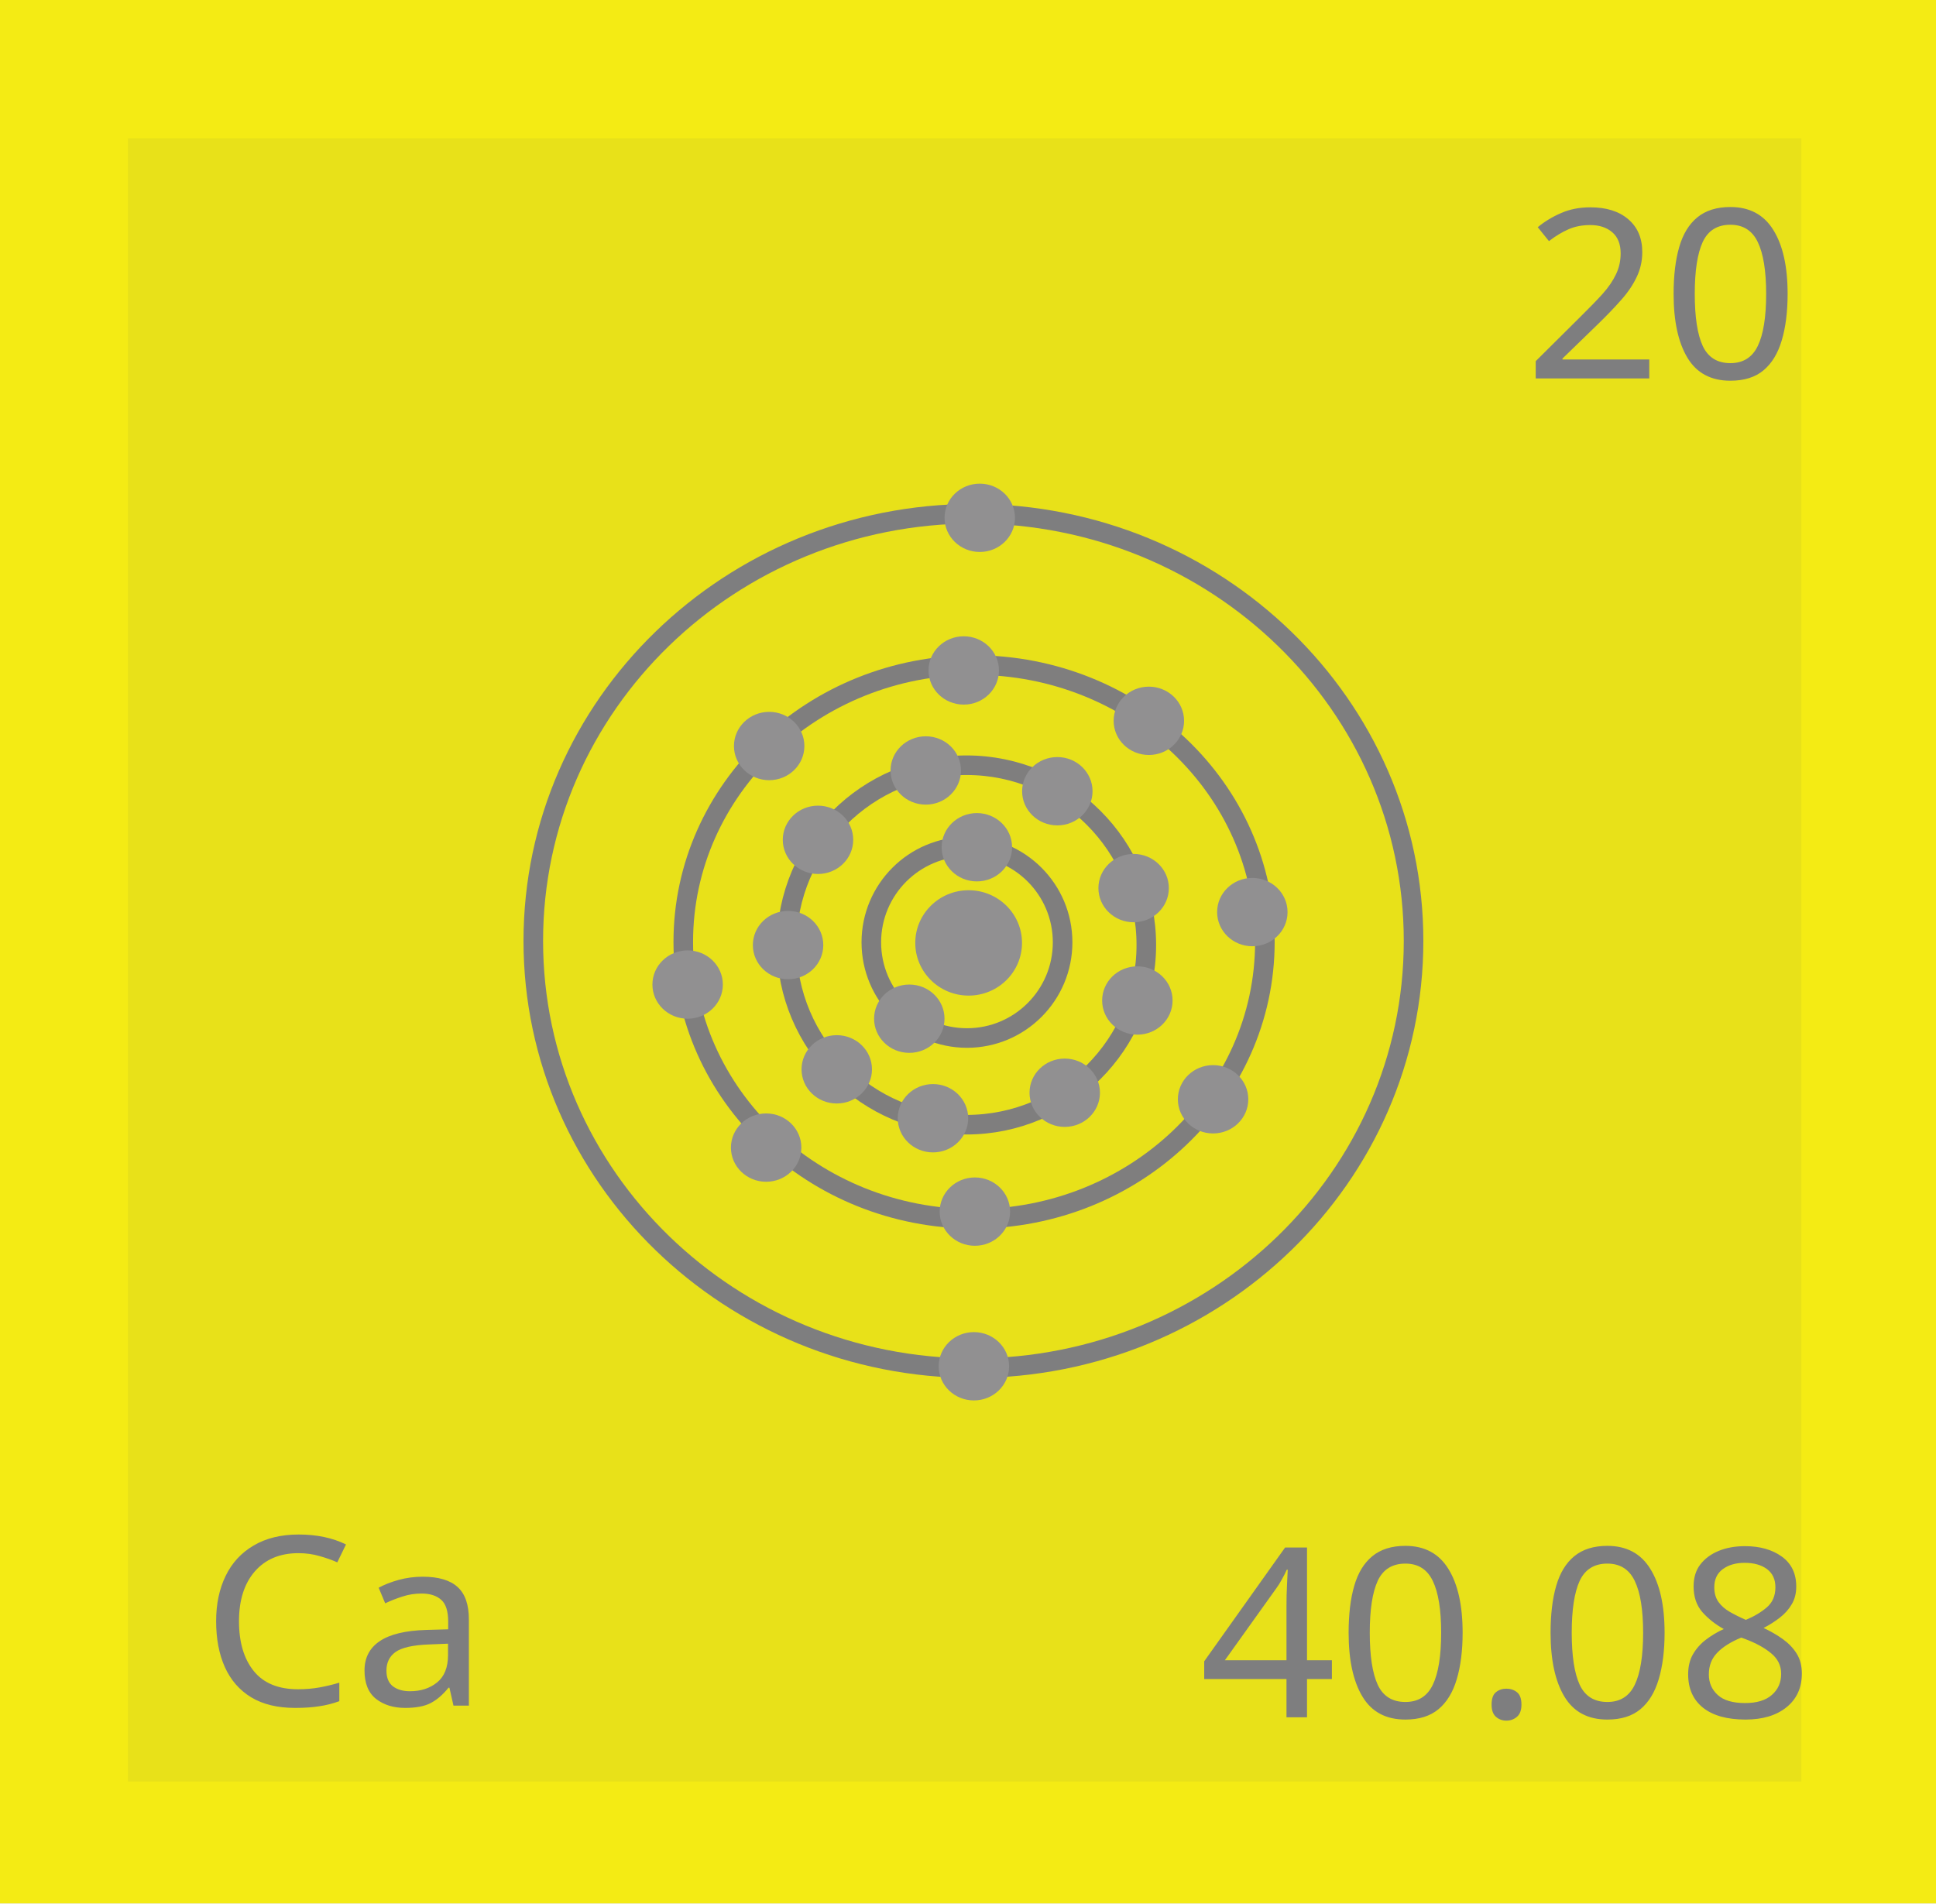
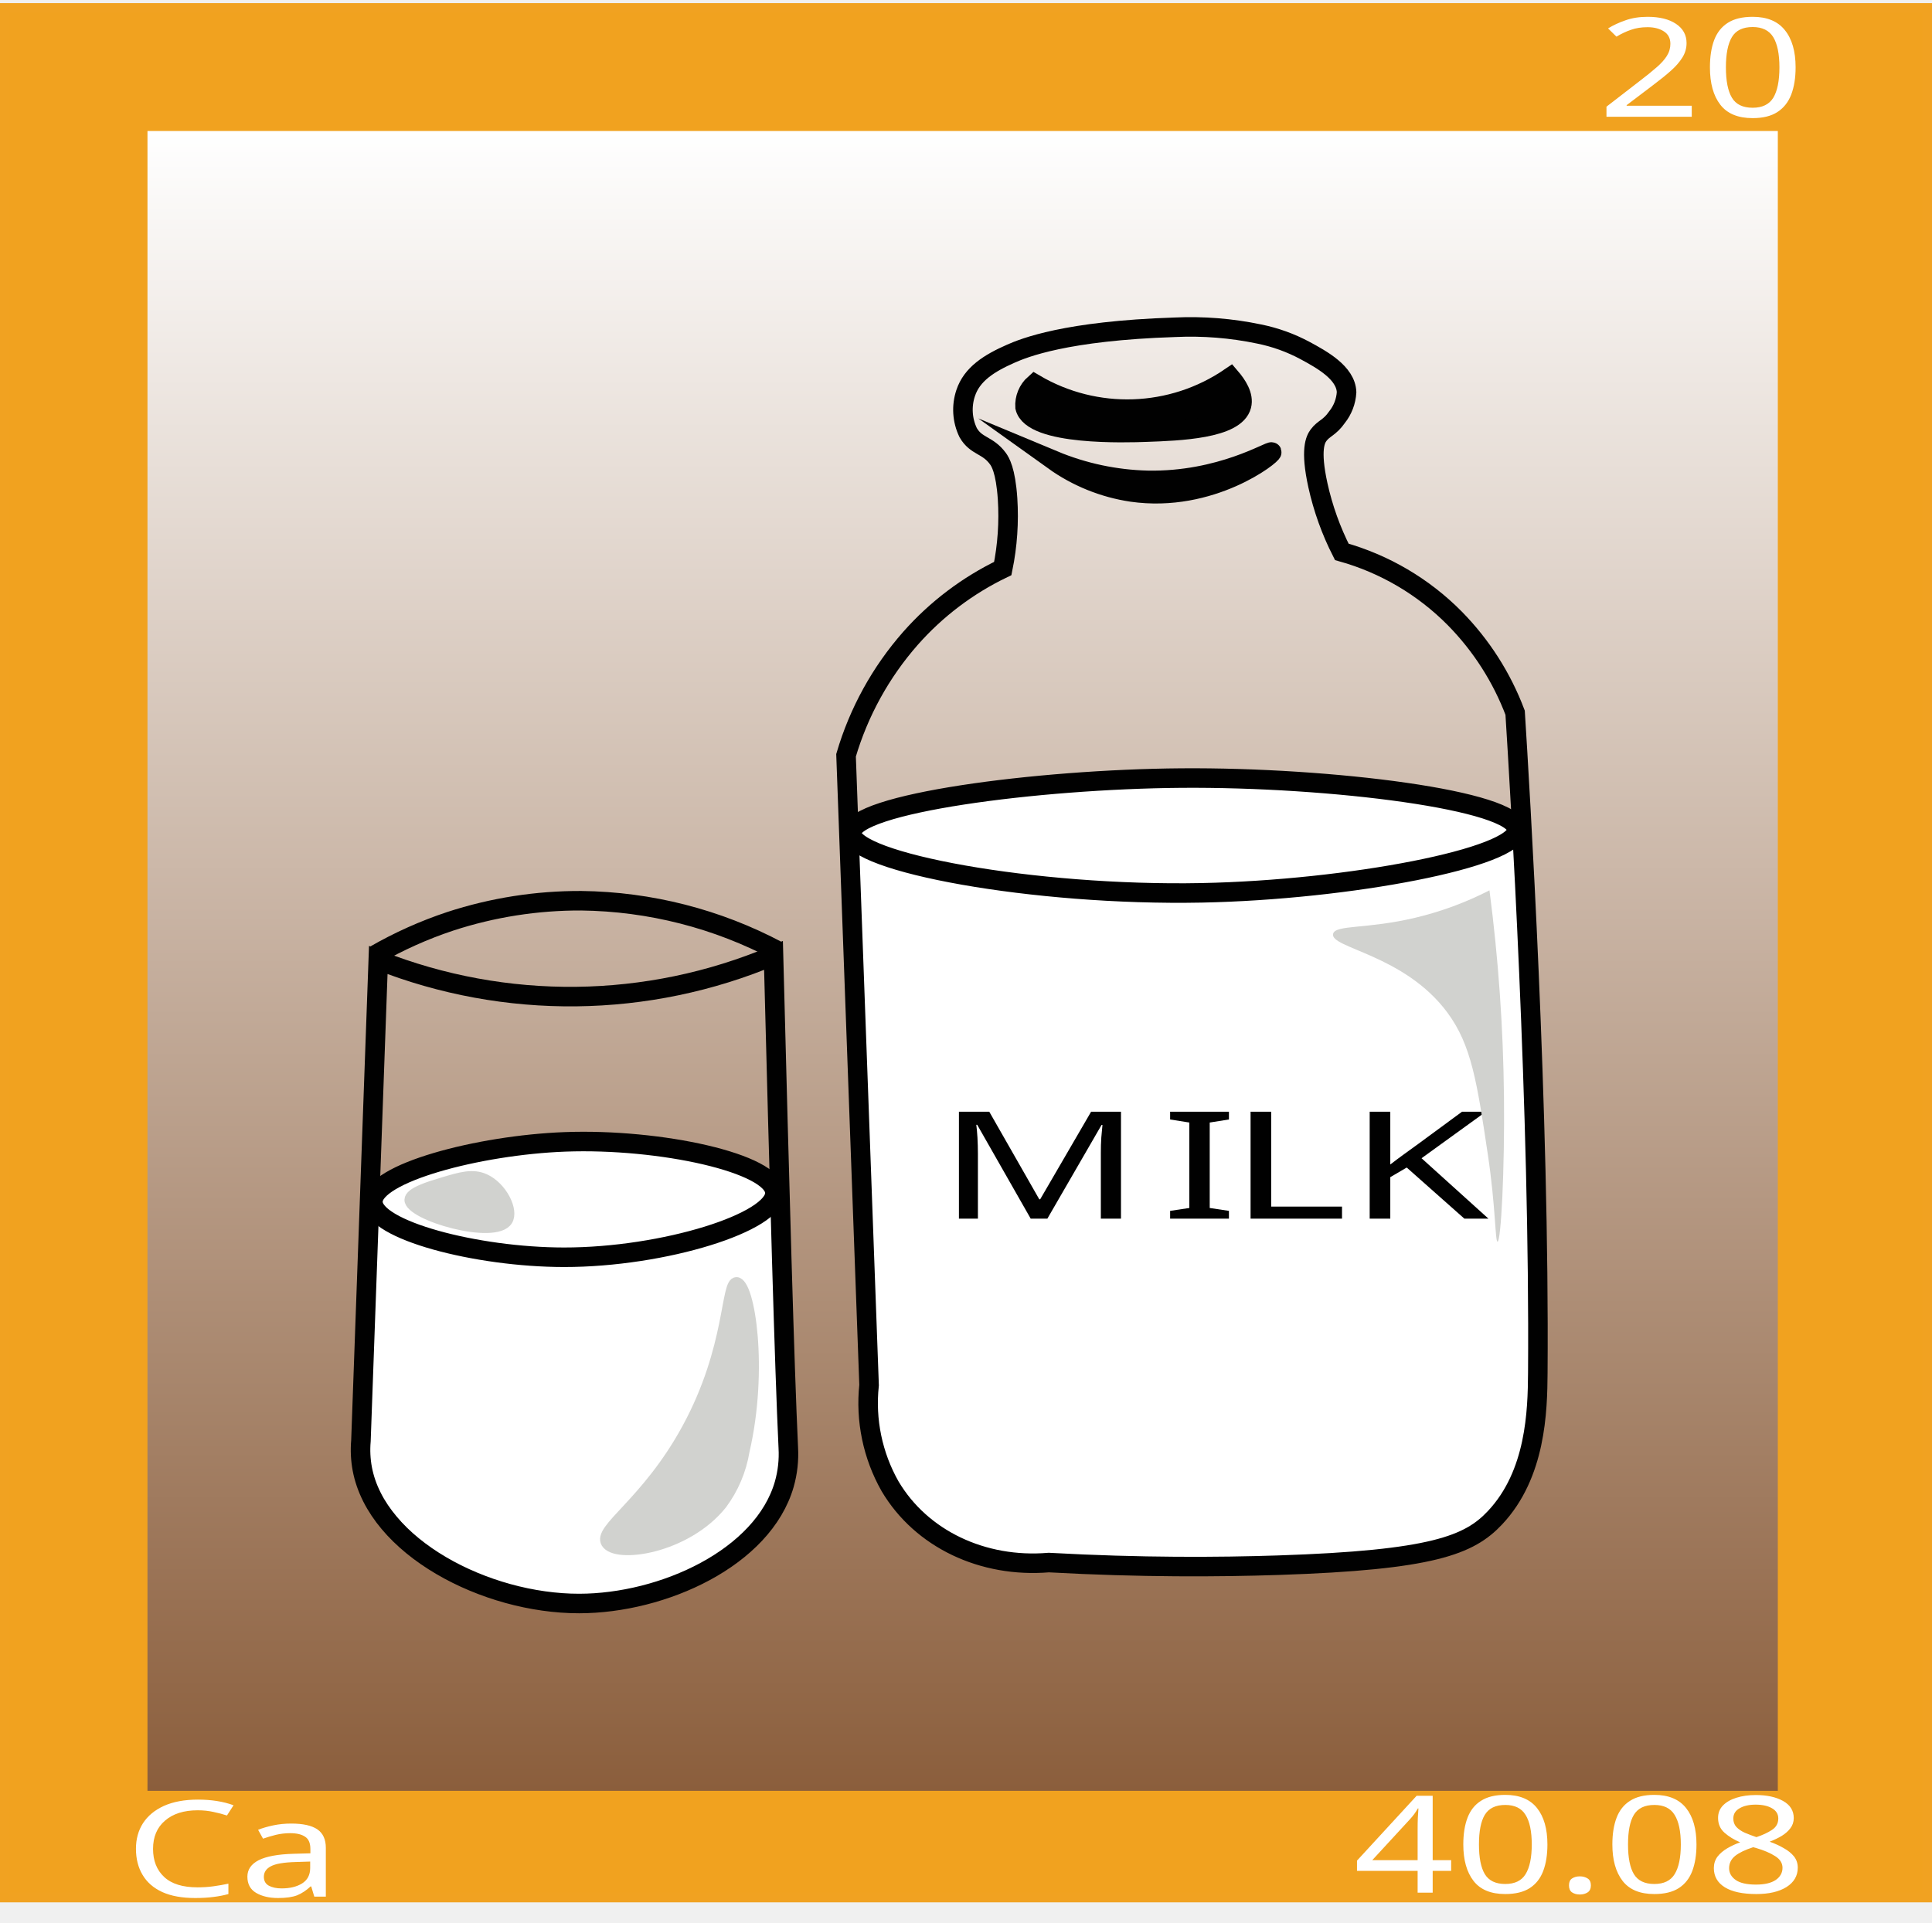
- <svg xmlns="http://www.w3.org/2000/svg" id="Layer_1" data-name="Layer 1" viewBox="0 0 197.803 194.496">
+ <svg xmlns="http://www.w3.org/2000/svg" id="Layer_1" data-name="Layer 1" viewBox="0 0 197.803 196.924">
  <defs>
-     <style>.cls-1{fill:#f4eb14;stroke:#f4eb14;}.cls-1,.cls-2,.cls-3,.cls-4{stroke-miterlimit:10;}.cls-2{fill:#e8e119;stroke:#e8e119;}.cls-3,.cls-4{fill:none;stroke-width:2px;}.cls-3{stroke:#7e7e7f;}.cls-4{stroke:#7f7e7e;}.cls-5{fill:#919091;}.cls-6{font-size:24.158px;fill:#7e7e7f;font-family:Ubuntu;}</style>
+     <style>.cls-1{fill:#f1a21f;stroke:#f1a221;}.cls-1,.cls-11,.cls-6,.cls-7,.cls-8{stroke-miterlimit:10;}.cls-2{fill:url(#linear-gradient);}.cls-3{font-size:13.726px;}.cls-3,.cls-4,.cls-5,.cls-6{fill:#fff;}.cls-3,.cls-4,.cls-5{font-family:Ubuntu;}.cls-4{font-size:14.125px;}.cls-5{font-size:13.811px;}.cls-6{stroke:#fff;}.cls-7{fill:none;}.cls-7,.cls-8{stroke:#010101;stroke-width:2px;}.cls-8,.cls-9{fill:#010101;}.cls-9{font-size:15.344px;font-family:Marker Felt;}.cls-10{letter-spacing:0.659px;}.cls-11,.cls-12{fill:#d1d2cf;}.cls-11{stroke:#d1d2cf;}</style>
+     <linearGradient id="linear-gradient" x1="135.86" y1="193.043" x2="305.841" y2="193.043" gradientUnits="userSpaceOnUse">
+       <stop offset="0" stop-color="#fff" />
+       <stop offset="1" stop-color="#8b5e3c" />
+     </linearGradient>
  </defs>
-   <rect class="cls-1" x="0.5" y="0.5" width="196.803" height="193.496" />
-   <rect class="cls-2" x="13.568" y="14.625" width="169.981" height="166.918" />
-   <ellipse class="cls-3" cx="99.456" cy="96.149" rx="44.969" ry="43.656" />
-   <ellipse class="cls-4" cx="99.522" cy="96.251" rx="29.712" ry="28.294" />
-   <ellipse class="cls-4" cx="98.75" cy="96.56" rx="18.37" ry="18.366" />
-   <ellipse class="cls-4" cx="98.796" cy="96.29" rx="9.772" ry="9.779" />
-   <ellipse class="cls-5" cx="98.967" cy="96.351" rx="5.453" ry="5.383" />
-   <ellipse class="cls-5" cx="98.466" cy="68.509" rx="3.598" ry="3.491" />
-   <ellipse class="cls-5" cx="108.785" cy="111.661" rx="3.598" ry="3.491" />
-   <ellipse class="cls-5" cx="116.205" cy="102.235" rx="3.598" ry="3.491" />
-   <ellipse class="cls-5" cx="115.824" cy="90.75" rx="3.598" ry="3.491" />
-   <ellipse class="cls-5" cx="95.323" cy="114.266" rx="3.598" ry="3.491" />
-   <ellipse class="cls-5" cx="85.493" cy="109.269" rx="3.598" ry="3.491" />
-   <ellipse class="cls-5" cx="80.518" cy="96.573" rx="3.598" ry="3.491" />
-   <ellipse class="cls-5" cx="83.576" cy="85.816" rx="3.598" ry="3.491" />
-   <ellipse class="cls-5" cx="108.028" cy="80.851" rx="3.598" ry="3.491" />
-   <ellipse class="cls-5" cx="117.38" cy="73.656" rx="3.598" ry="3.491" />
-   <ellipse class="cls-5" cx="127.952" cy="93.201" rx="3.598" ry="3.491" />
-   <ellipse class="cls-5" cx="123.941" cy="112.33" rx="3.598" ry="3.491" />
-   <ellipse class="cls-5" cx="78.278" cy="117.267" rx="3.598" ry="3.491" />
-   <ellipse class="cls-5" cx="78.587" cy="76.232" rx="3.598" ry="3.491" />
-   <ellipse class="cls-5" cx="70.256" cy="100.606" rx="3.598" ry="3.491" />
-   <ellipse class="cls-5" cx="94.587" cy="78.729" rx="3.598" ry="3.491" />
-   <ellipse class="cls-5" cx="92.904" cy="104.095" rx="3.598" ry="3.491" />
-   <ellipse class="cls-5" cx="99.807" cy="86.575" rx="3.598" ry="3.491" />
-   <ellipse class="cls-5" cx="100.103" cy="52.912" rx="3.598" ry="3.491" />
-   <ellipse class="cls-5" cx="99.504" cy="139.612" rx="3.598" ry="3.491" />
-   <ellipse class="cls-5" cx="99.605" cy="123.808" rx="3.598" ry="3.491" />
-   <text class="cls-6" transform="translate(20.58822 174.2873) scale(1.01704 1)">Ca</text>
-   <text class="cls-6" transform="translate(155.7308 38.66931) scale(1.01704 1)">20</text>
-   <text class="cls-6" transform="translate(122.5259 175.4781) scale(1.01704 1)">40.08</text>
+   <rect class="cls-1" x="0.5" y="0.821" width="196.803" height="193.496" />
+   <rect class="cls-2" x="135.86" y="109.584" width="169.981" height="166.918" transform="translate(291.6014 -122.4445) rotate(90)" />
+   <text class="cls-3" transform="translate(12.78158 194.2339) scale(1.34902 1)">Ca</text>
+   <text class="cls-4" transform="translate(163.5955 11.95654) scale(1.30866 1)">20</text>
+   <text class="cls-5" transform="translate(138.5423 193.8271) scale(1.31547 1)">40.08</text>
+   <path class="cls-6" d="M160.599,217.449l-0.416,27.488c4.645,9.042,13.969,14.463,23.531,13.744,11.604-.873,17.841-10.361,18.533-11.453q-0.625-15.097-1.249-30.195a28.612,28.612,0,0,0-9.579-4.789,32.058,32.058,0,0,0-9.371-1.041,37.754,37.754,0,0,0-12.078,1.666A35.719,35.719,0,0,0,160.599,217.449Z" transform="translate(-122.2917 -94.63721)" />
+   <path class="cls-6" d="M209.952,179.966q0.549,21.56,1.249,43.314,0.299,9.285.625,18.533a18.897,18.897,0,0,0,10.204,11.87l45.604,0.208a17.382,17.382,0,0,0,9.371-7.08,17.718,17.718,0,0,0,2.082-13.744q-1.145-26.655-2.291-53.309a65.905,65.905,0,0,0-10.204-3.332c-6.376-1.52-12.875-1.589-25.613-1.666-0,0-6.521-.039-14.993.625a38.857,38.857,0,0,0-8.746,1.458A34.954,34.954,0,0,0,209.952,179.966Z" transform="translate(-122.2917 -94.63721)" />
+   <path class="cls-7" d="M161.02,192.956l-1.775,49.236a10.608,10.608,0,0,0,.137,2.867c1.508,8.017,12.625,13.801,22.206,13.792,8.599-.008,18.836-4.685,21-12.215A11.274,11.274,0,0,0,203,242.909c-0.397-8.423-.889-26.281-1.515-50.42A53.504,53.504,0,0,1,161.02,192.956Z" transform="translate(-122.2917 -94.63721)" />
+   <path class="cls-7" d="M160.665,192.452a42.004,42.004,0,0,1,7.733-3.468,42.617,42.617,0,0,1,13.414-2.103,43.976,43.976,0,0,1,20.127,5.147" transform="translate(-122.2917 -94.63721)" />
+   <path class="cls-7" d="M160.471,217.719c0.024,2.884,10.582,5.666,19.561,5.673,10.246,0.007,21.697-3.598,21.596-6.618-0.101-3.021-11.762-5.563-21.483-5.2C171.27,211.905,160.446,214.793,160.471,217.719Z" transform="translate(-122.2917 -94.63721)" />
+   <path class="cls-7" d="M224.47,141.616c0.218,0.301.781,1.158,0.978,4.088a27.099,27.099,0,0,1-.489,7.154,29.878,29.878,0,0,0-9.452,7.154,31.656,31.656,0,0,0-6.595,11.973q1.179,32.251,2.358,64.502a17.287,17.287,0,0,0,2.143,10.349c3.201,5.412,9.504,8.388,16.258,7.822,9.444,0.522,17.435.468,23.484,0.27,15.845-.52,19.573-2.071,22.194-4.855,4.207-4.47,4.358-10.947,4.387-14.835,0.198-26.702-1.844-60.024-2.322-67.613a27.743,27.743,0,0,0-6.176-9.658,26.204,26.204,0,0,0-11.57-6.813,28.669,28.669,0,0,1-2.444-6.813c-0.807-3.672-.255-4.698.061-5.129,0.537-.732,1.129-0.75,1.895-1.855a4.523,4.523,0,0,0,.978-2.555c-0.067-1.994-2.564-3.35-4.237-4.258a17.116,17.116,0,0,0-4.726-1.703,34.251,34.251,0,0,0-8.62-.688c-11.189.362-15.459,2.12-16.774,2.697-2.267.996-4.001,2.107-4.645,4.046a5.402,5.402,0,0,0,.258,4.046C222.244,140.388,223.417,140.161,224.47,141.616Z" transform="translate(-122.2917 -94.63721)" />
+   <path class="cls-7" d="M209.478,179.939c-0.035,2.993,18.662,6.473,35.851,6.132,15.07-.299,32.323-3.602,32.266-6.472-0.06-2.999-19.013-5.401-34.384-5.28C228.46,174.434,209.513,176.932,209.478,179.939Z" transform="translate(-122.2917 -94.63721)" />
+   <path class="cls-8" d="M230.174,141.787a18.396,18.396,0,0,0,7.985,3.236c8.151,1.171,14.44-3.822,14.34-4.088-0.088-.235-5.217,3.038-12.711,2.896A26.685,26.685,0,0,1,230.174,141.787Z" transform="translate(-122.2917 -94.63721)" />
+   <path class="cls-8" d="M228.218,133.952a2.919,2.919,0,0,0-.978,2.385c0.683,2.969,10.482,2.622,12.385,2.555,3.386-.12,9.158-0.324,9.777-2.725,0.261-1.014-.474-2.119-1.141-2.896A18.683,18.683,0,0,1,228.218,133.952Z" transform="translate(-122.2917 -94.63721)" />
+   <text class="cls-9" transform="translate(95.92605 124.801) scale(1.51695 1)">
+     <tspan class="cls-10">M</tspan>
+     <tspan class="cls-10" x="15.129" y="0">I</tspan>
+     <tspan x="19.685" y="0">LK</tspan>
+   </text>
+   <path class="cls-11" d="M197.706,225.925c1.399,0.053,2.757,9.001.825,17.331a12.567,12.567,0,0,1-2.311,5.447c-3.648,4.559-10.887,5.62-11.884,3.961-0.907-1.508,4.073-4.057,8.253-11.719C197.169,232.549,196.497,225.879,197.706,225.925Z" transform="translate(-122.2917 -94.63721)" />
+   <path class="cls-11" d="M171.957,215.361c-1.255-.578-2.503-0.205-4.291.33-1.427.427-3.455,1.033-3.466,1.816-0.024,1.637,8.775,4.183,10.068,2.146C174.933,218.605,173.723,216.174,171.957,215.361Z" transform="translate(-122.2917 -94.63721)" />
+   <path class="cls-12" d="M274.787,185.816a177.654,177.654,0,0,1,1.486,21.127c0.081,7.457-.304,14.852-0.66,14.855-0.246.002-.187-3.54-0.99-8.913-1.107-7.407-1.674-11.196-4.126-14.525-4.411-5.987-12.073-6.624-11.719-8.088,0.23-.95,3.401-0.461,8.418-1.651A33.652,33.652,0,0,0,274.787,185.816Z" transform="translate(-122.2917 -94.63721)" />
</svg>
